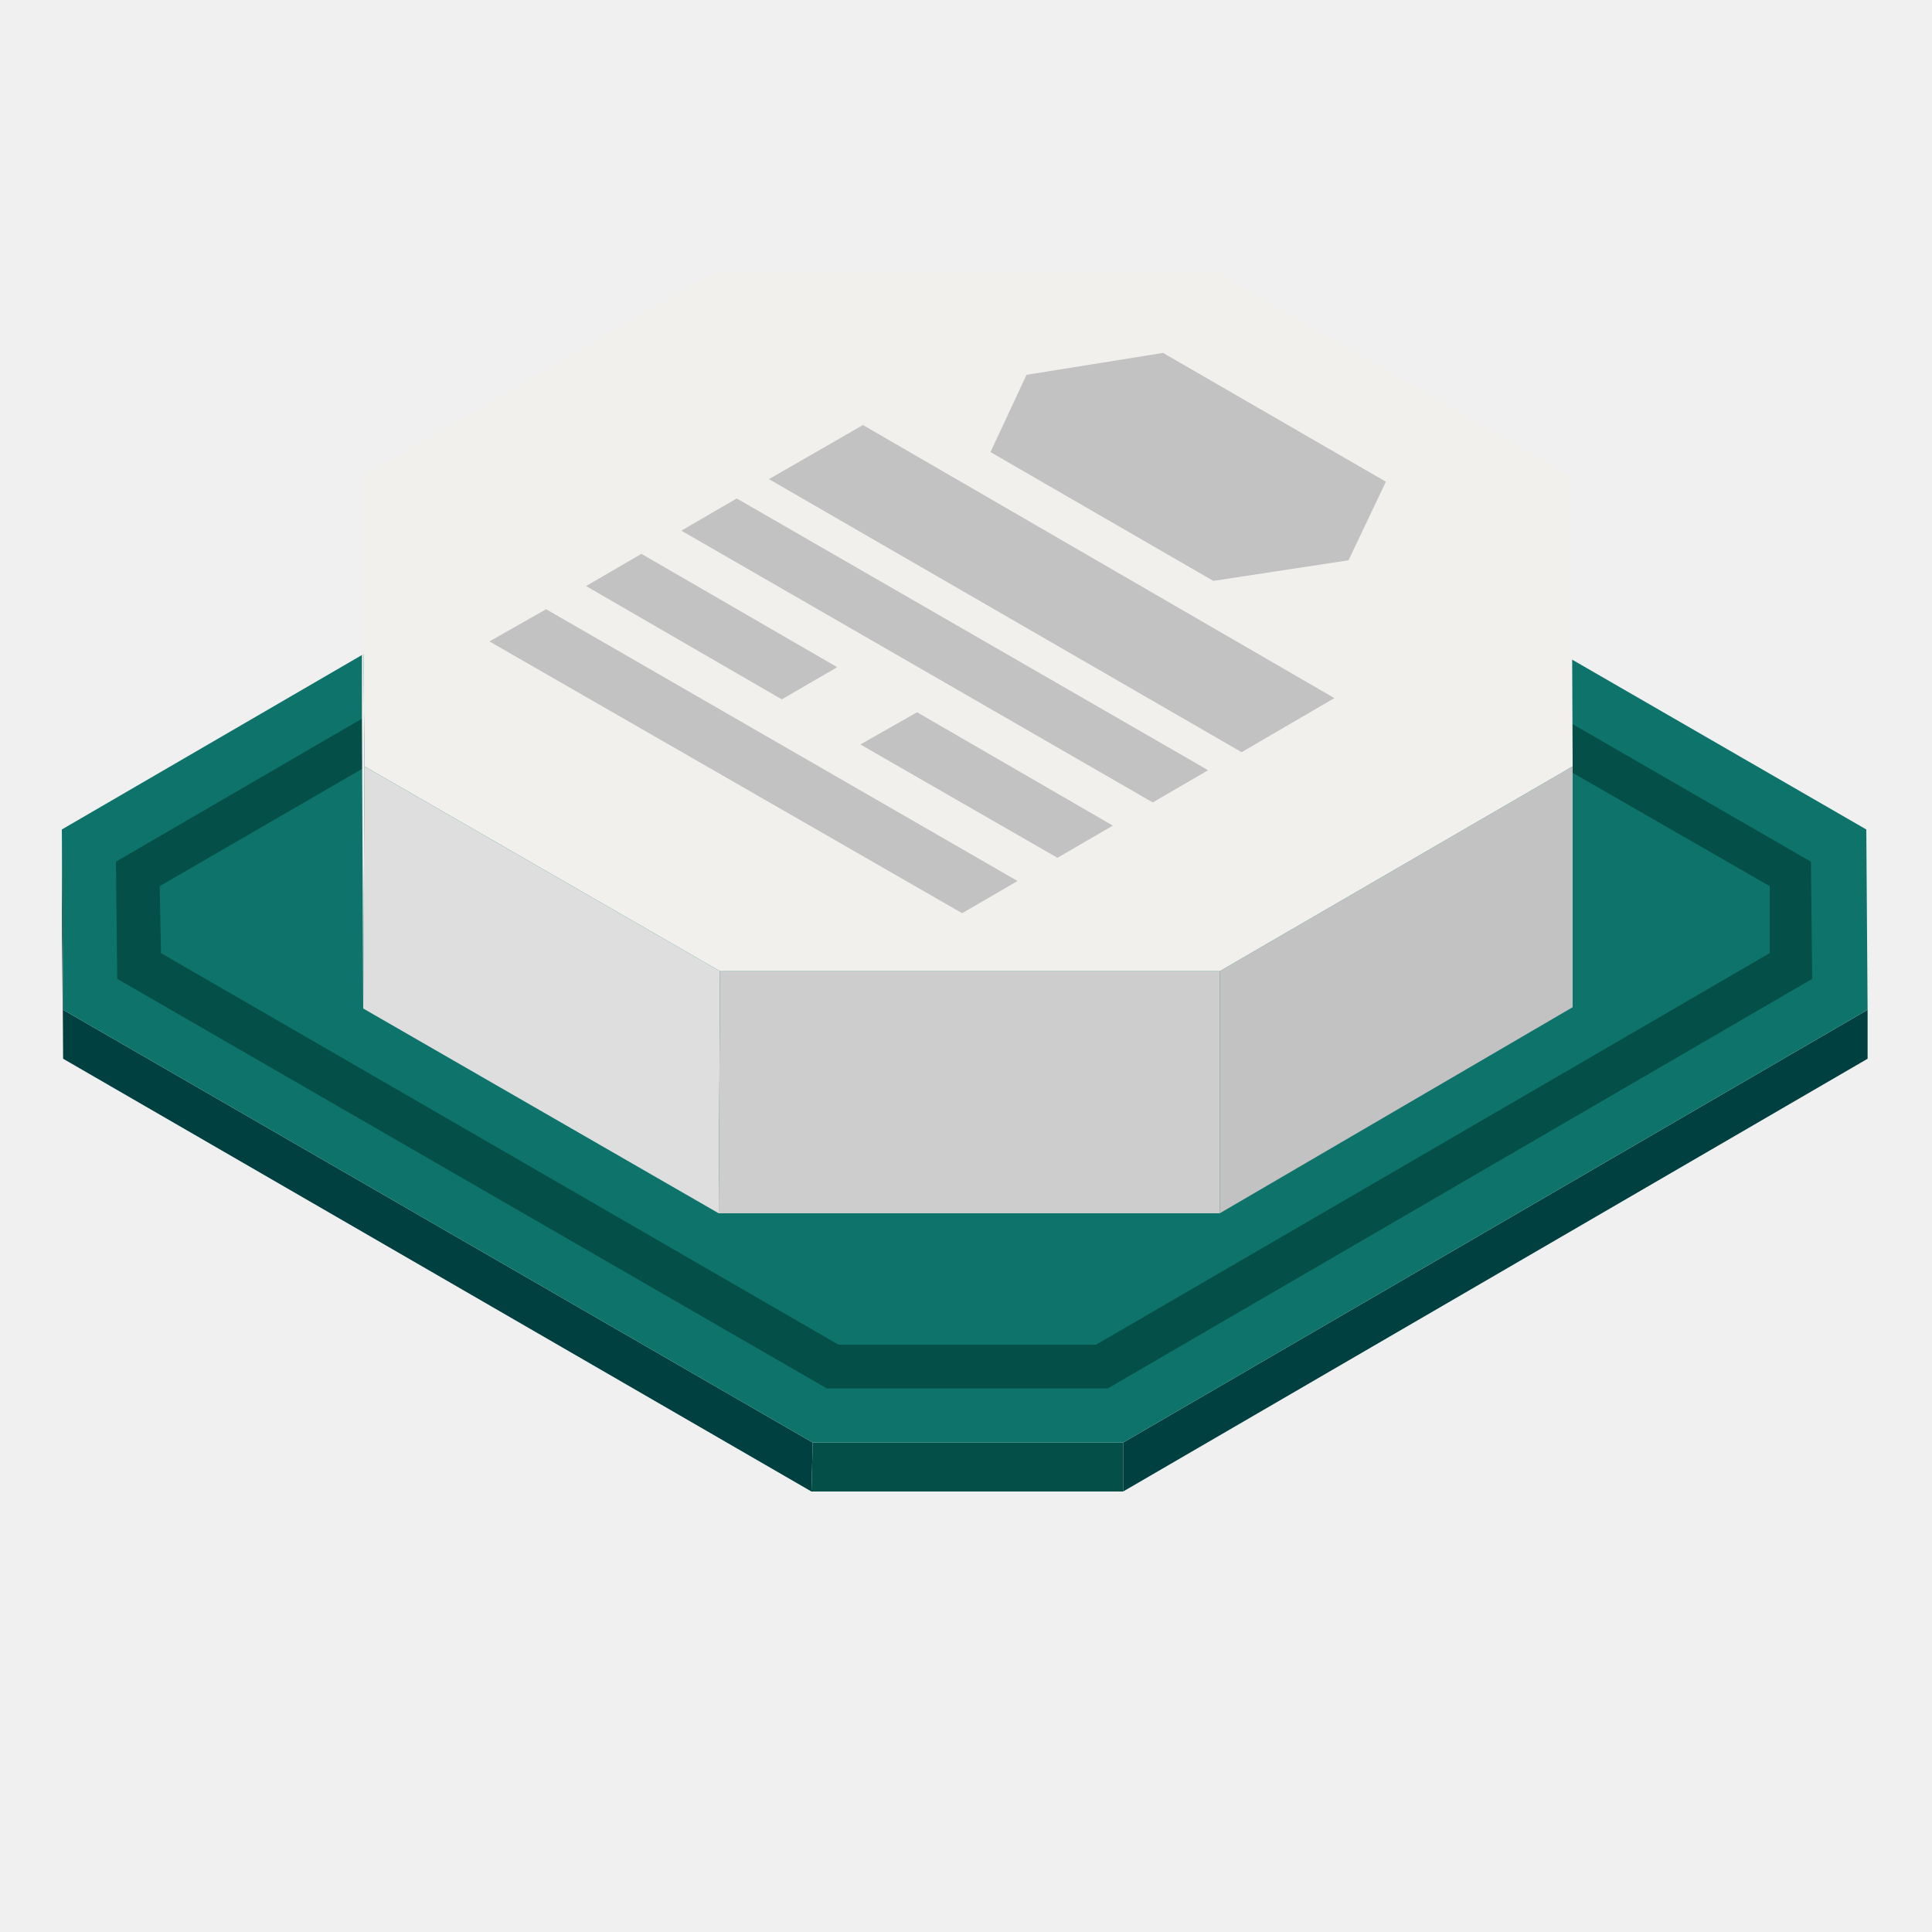
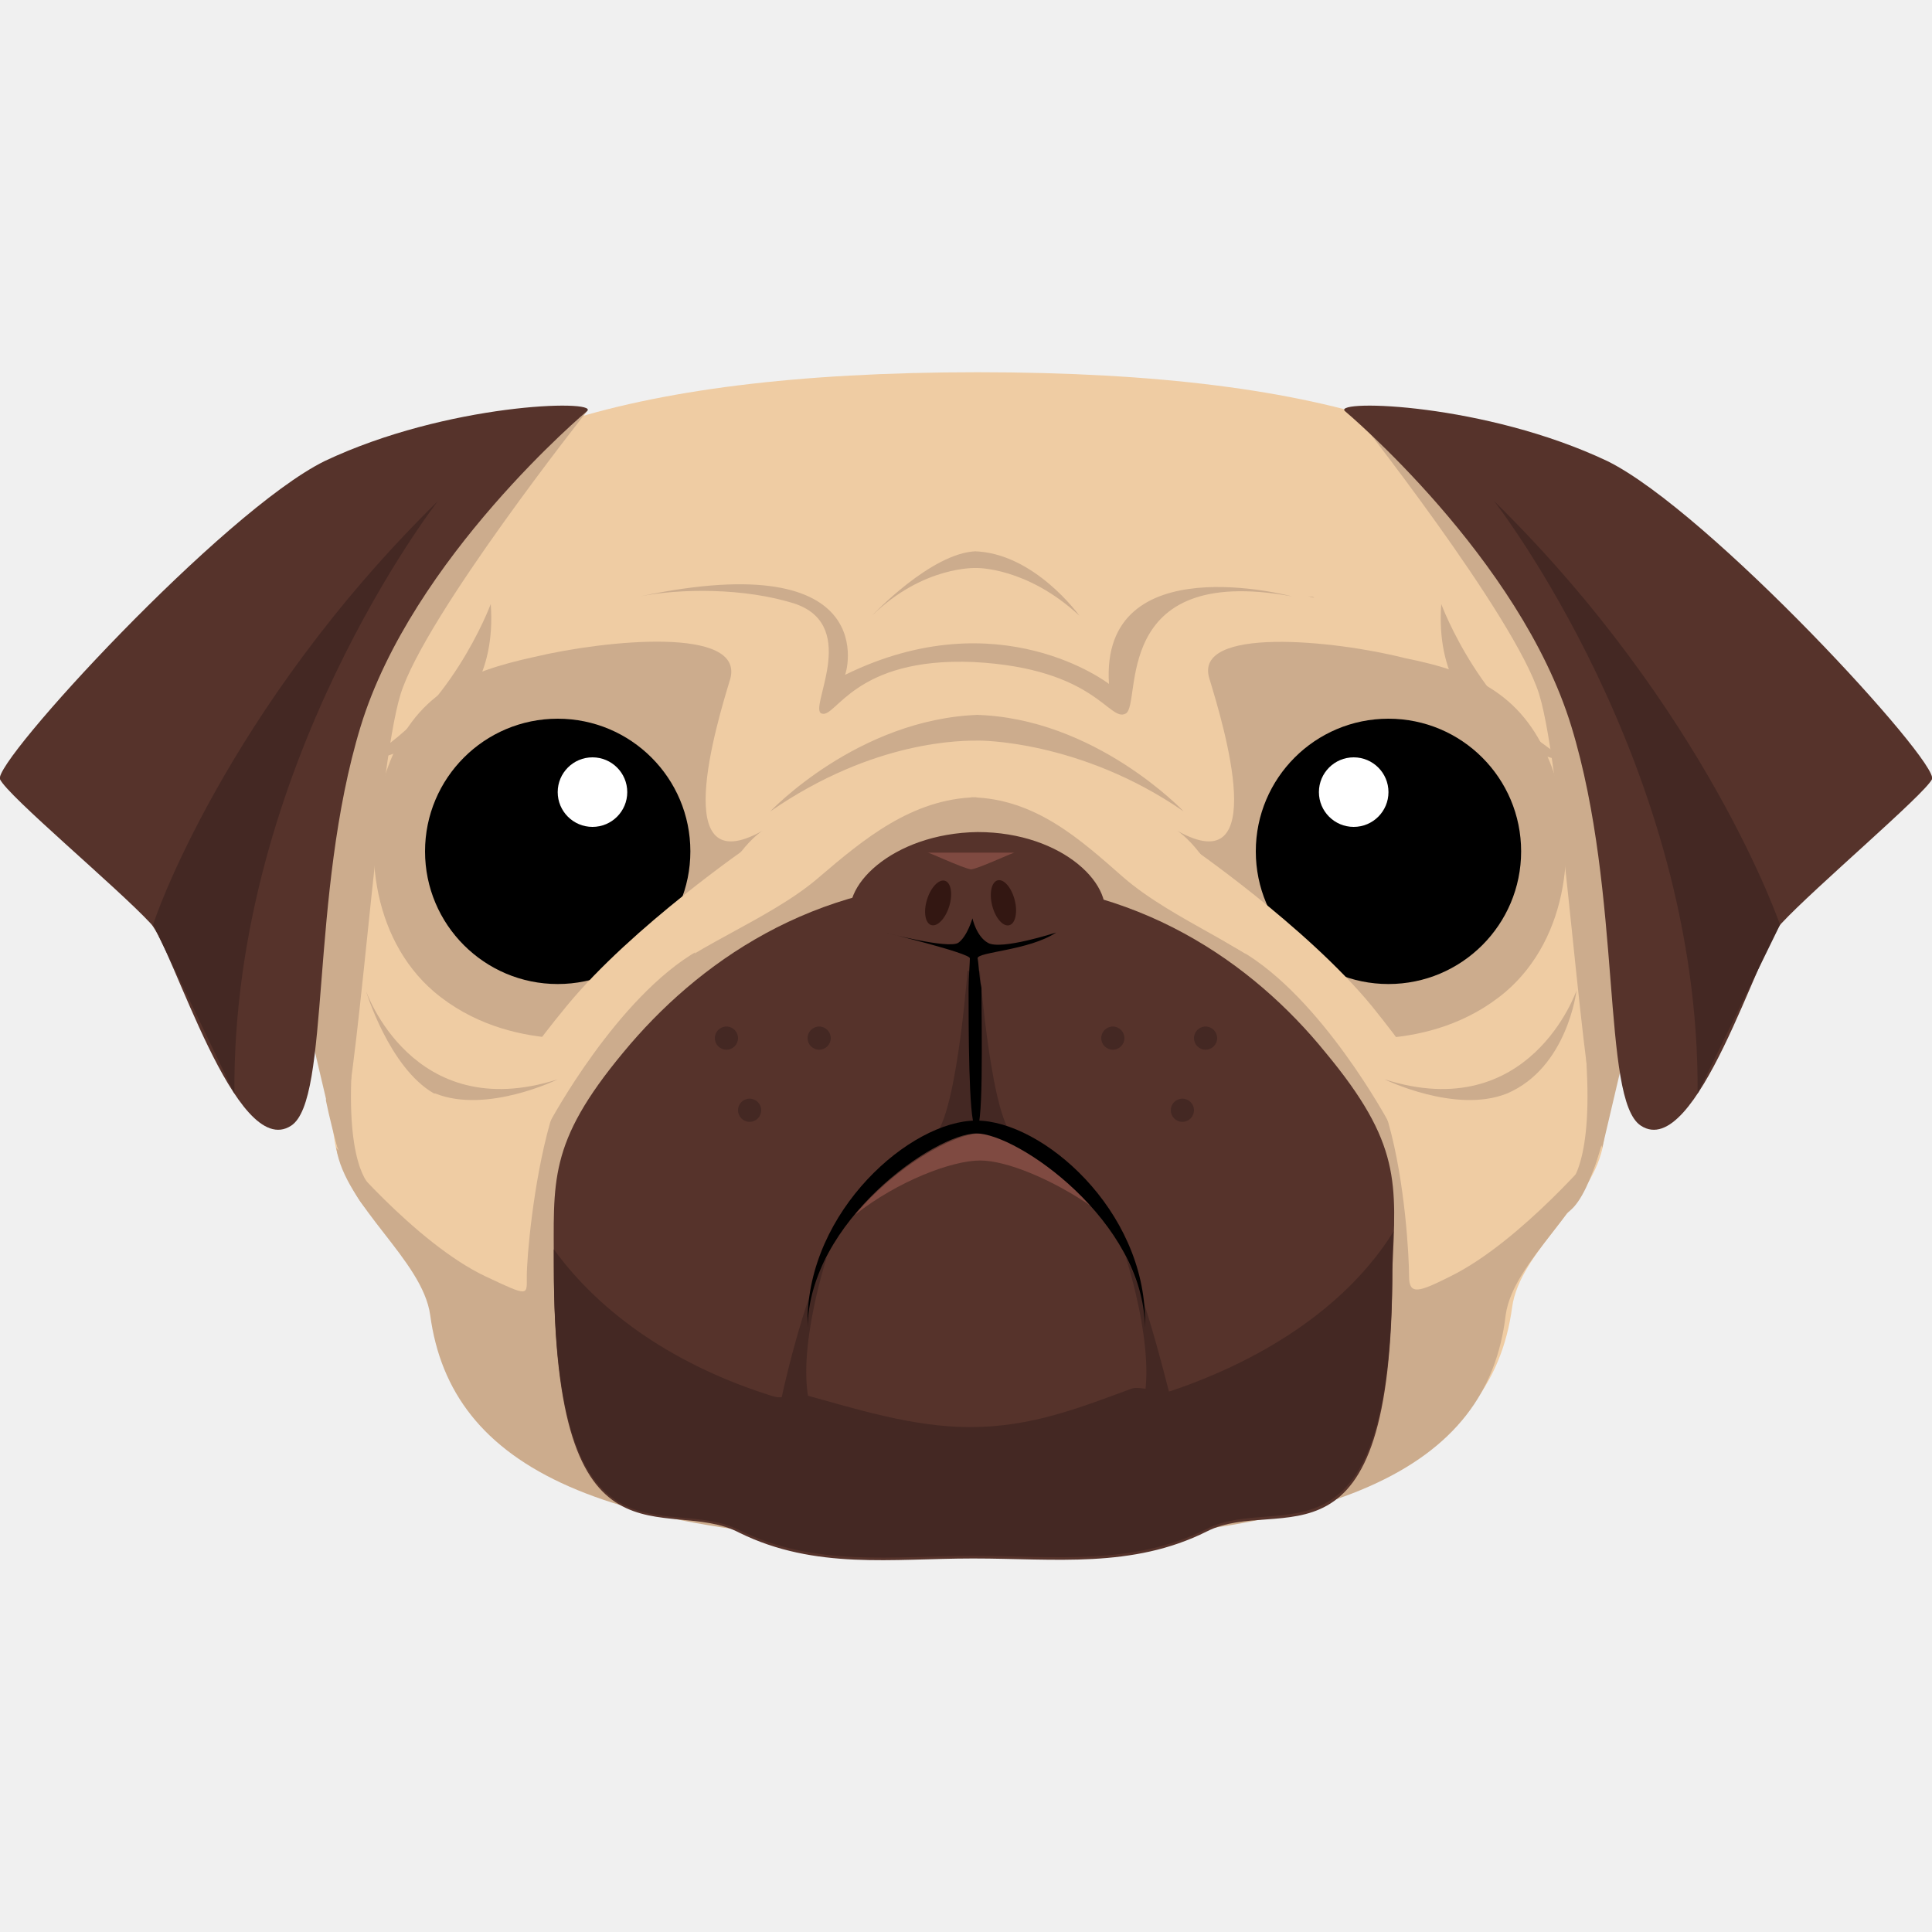
- <svg xmlns="http://www.w3.org/2000/svg" version="1.1" id="Capa_1" x="0px" y="0px" viewBox="0 0 150 150" style="enable-background:new 0 0 150 150;" xml:space="preserve">
+ <svg xmlns="http://www.w3.org/2000/svg" version="1.1" id="Layer_1" x="0px" y="0px" viewBox="0 0 150 150" style="enable-background:new 0 0 150 150;" xml:space="preserve">
  <style type="text/css">
- 	.Sombra_x0020_paralela{fill:none;}
- 	.Neón_x0020_azul_x0020_grueso{fill:none;stroke:#0073BC;stroke-width:10;stroke-linecap:round;stroke-linejoin:round;}
- 	.Agua_x0020_iluminada{fill:url(#SVGID_1_);stroke:#FFFFFF;stroke-width:0.25;stroke-miterlimit:1;}
- 	.Resalte_x0020_en_x0020_negro_x0020_{fill:url(#SVGID_2_);stroke:#FFFFFF;stroke-width:0.363;stroke-miterlimit:1;}
- 	.Coco_GS{fill-rule:evenodd;clip-rule:evenodd;fill:#FFDD00;}
- 	.st0{enable-background:new    ;}
- 	.st1{fill:#1B1C1E;}
- 	.st2{fill:#014040;}
- 	.st3{fill:#045049;}
- 	.st4{fill:#0E746B;}
- 	.st5{fill:#F2F0ED;}
- 	.st6{fill:#C2C2C2;}
- 	.st7{fill:#DEDEDE;}
- 	.st8{fill:#CDCDCD;}
+ 	.st0{fill:#EFCCA3;}
+ 	.st1{fill:#CCAC8D;}
+ 	.st2{fill:#FFFFFF;}
+ 	.st3{fill:#56332B;}
+ 	.st4{fill:#442823;}
+ 	.st5{fill:#7F4A41;}
+ 	.st6{fill:#331712;}
</style>
-   <linearGradient id="SVGID_1_" gradientUnits="userSpaceOnUse" x1="0" y1="0" x2="6.123234e-17" y2="-1">
-     <stop offset="0" style="stop-color:#1D59F4" />
-     <stop offset="0.618" style="stop-color:#2D65EE" />
-     <stop offset="0.629" style="stop-color:#3864F3" />
-     <stop offset="0.983" style="stop-color:#00DDFC" />
-   </linearGradient>
-   <linearGradient id="SVGID_2_" gradientUnits="userSpaceOnUse" x1="0" y1="0" x2="6.123234e-17" y2="-1">
-     <stop offset="0" style="stop-color:#060606" />
-     <stop offset="0.618" style="stop-color:#000000" />
-     <stop offset="0.629" style="stop-color:#000000" />
-     <stop offset="0.983" style="stop-color:#000000" />
-   </linearGradient>
  <g>
+     <path class="st0" d="M125.5,57.7c-0.2-5.2,0.5-9.7-1.9-13.6C118,34.5,104,28.9,75.9,28.9v0.8h-0.6h0.6v-0.8   c-28.1,0-42.8,5.6-48.5,15.3c-2.2,4-2,8.4-2.3,13.6c-0.2,4.1-2.1,8.4-1.3,13.1c0.9,6.1,1.3,12.2,2.2,17.8c0.7,4.6,7,8.4,7.6,12.8   c1.6,11.9,14,17.4,42.1,17.4v0.9h-0.7h0.8v-0.9c28.1,0,40-5.5,41.6-17.4c0.6-4.4,6.4-8.2,7.1-12.8c0.9-5.6,1.3-11.7,2.2-17.8   C127.6,66.2,125.8,61.8,125.5,57.7L125.5,57.7z" />
+     <path class="st1" d="M75.4,61.9c5,0.1,8.5,3.3,11.8,6.2c3.9,3.4,10.4,5.7,13.1,8.7c2.7,2.9,6.2,5.9,7.5,10.4   c1.3,4.6,1.6,10.4,1.6,11.9c0,1.5,0.8,1.2,3.2,0c5.5-2.7,11.6-10,11.6-10c-0.7,4.6-6.7,8.7-7.3,13c-1.4,11.9-13,17.7-41.7,17.7   h-0.1h0.7" />
+     <path class="st1" d="M93.9,52.7c1.1,3.6,4.8,15.9-2.5,11.8c0,0,3,1.8,4.9,8.4c2,6.7,6.8,7.5,6.8,7.5S111,82,116.9,77   c4.9-4.2,5.7-11.7,3.6-17.4c-2.1-5.6-5.9-7.4-11.4-8.5C103.6,49.7,92.6,48.6,93.9,52.7z" />
+     <circle cx="107.8" cy="66.1" r="10.3" />
+     <circle class="st2" cx="105.1" cy="61.5" r="2.7" />
+     <path class="st0" d="M92.2,65.6c0,0,9.2,6.3,14.3,12.5c5,6.2,4.9,7.4,4.9,7.4l-3.6,1.6c0,0-5.2-9.7-11.5-13.3   c-6.4-3.6-7.1-6.7-7.1-6.7L92.2,65.6L92.2,65.6z" />
+     <path class="st1" d="M75.8,61.9c-5,0.1-8.8,3.3-12.2,6.2c-3.9,3.4-10.7,5.7-13.3,8.7c-2.7,2.9-6.3,5.9-7.6,10.4   c-1.3,4.6-1.8,10.4-1.8,11.9c0,1.5,0.2,1.6-3.2,0c-5.5-2.6-11.6-10-11.6-10c0.7,4.6,6.7,8.7,7.3,13c1.6,11.9,13.2,17.7,41.9,17.7   h0.6" />
+     <path class="st3" d="M102.9,81.7c-5.6-6.9-14.6-13.3-27.2-13.3h-0.1c-12.5,0-21.5,6.4-27.2,13.3c-5.9,7.1-5.4,10-5.4,16.7   c0,24.6,8.7,17.6,14.4,20.6c5.9,2.9,11.9,2,18.1,2h0.1c6.3,0,12.3,0.8,18.1-2.1c5.7-2.9,14.4,4.3,14.4-20.3   C108.4,91.8,108.8,88.8,102.9,81.7L102.9,81.7z" />
+     <path class="st4" d="M75.2,74.4c0,0-0.8,11.4-2.5,13.6l3-0.7L75.2,74.4z" />
+     <path class="st4" d="M76,74.4c0,0,0.8,11.4,2.5,13.6l-3-0.7L76,74.4z" />
+     <path class="st3" d="M66.2,71.7c-1.2-2.7,3-7,9.7-7.1c6.7,0,10.9,4.3,9.7,7.1c-1.2,2.8-5.4,3.6-9.7,3.7   C71.7,75.3,67.3,74.5,66.2,71.7L66.2,71.7z" />
+     <path d="M75.9,74.4c0-0.5,4-0.6,6.1-2c0,0-4.3,1.4-5.3,0.8c-0.9-0.5-1.2-1.9-1.2-1.9s-0.4,1.4-1.1,1.9c-0.8,0.5-5.7-0.8-5.7-0.8   s6.6,1.6,6.6,2c0,0.4-0.1,1.5-0.1,2.3c0,2.9,0,10.2,0.5,10.8c0.7,1.1,0.5-7.8,0.5-10.8C76,75.8,76,74.9,75.9,74.4z" />
+     <path class="st5" d="M76.1,90.1c2,0,5.5,1.4,8.7,3.6c-3-3.4-6.7-5.7-8.7-5.7c-2.1,0-6.6,2.6-9.7,6.3C69.7,91.7,73.9,90.1,76.1,90.1   z" />
+     <path class="st4" d="M75.3,110.8c-4.4,0-8.8-1.4-12.8-2.5c-0.8-0.2-1.6,0.4-2.5,0.1c-7.4-2.3-13.3-6.3-17-11.4v1.2   c0,24.6,8.7,17.7,14.4,20.6c5.9,2.9,11.9,2,18.1,2h0.1c6.3,0,12.3,0.8,18.1-2.1c5.7-2.9,14.4,4.2,14.4-20.4c0-0.9,0-1.9,0.1-2.7   c-3.4,5.5-9.6,9.8-17.3,12.4c-0.7,0.2-2.3-0.4-3-0.2C83.8,109.3,80.1,110.8,75.3,110.8L75.3,110.8z" />
+     <path class="st4" d="M64.2,97.6c0,0-2.9,8.8-0.9,12.6l-2.7-1.2C60.5,109.1,62.5,100.2,64.2,97.6z M87.4,97.6c0,0,2.9,8.8,0.9,12.6   l2.7-1.2C91,109.1,88.9,100.2,87.4,97.6L87.4,97.6z" />
+     <path class="st1" d="M56.7,52.7c-1.1,3.6-4.8,15.9,2.5,11.8c0,0-3,1.8-4.9,8.4c-1.9,6.7-6.8,7.5-6.8,7.5S39.6,82,33.7,77   c-4.9-4.2-5.7-11.7-3.6-17.4S36,52.2,41.5,51C47,49.7,57.8,48.6,56.7,52.7L56.7,52.7z" />
+     <path d="M75.8,88c3.2,0,13,6.8,13.1,15.1v-0.5c0-8.7-8-15.6-13.1-15.6s-13.1,7-13.1,15.6v0.5C62.8,94.8,72.6,88,75.8,88z" />
+     <ellipse transform="matrix(0.9683 -0.2498 0.2498 0.9683 -15.0346 21.6743)" class="st6" cx="77.9" cy="70.1" rx="0.9" ry="1.8" />
+     <ellipse transform="matrix(0.2963 -0.9551 0.9551 0.2963 -15.6878 118.8643)" class="st6" cx="72.8" cy="70.1" rx="1.8" ry="0.9" />
+     <circle cx="43.3" cy="66.1" r="10.3" />
+     <circle class="st2" cx="46" cy="61.5" r="2.7" />
+     <path class="st5" d="M78.8,66.2c0-0.1-2.7,1.2-3.4,1.3c-0.7-0.1-3.4-1.4-3.4-1.3H78.8z" />
+     <path class="st0" d="M58.3,65.6c0,0-9.2,6.3-14.3,12.5s-4.9,7.4-4.9,7.4l3.6,1.6c0,0,5.2-9.7,11.5-13.3s7.1-6.7,7.1-6.7L58.3,65.6z   " />
+     <path class="st1" d="M38.1,46.9c0,0-3.2,8.7-10.2,12.3C27.9,59.2,38.9,57.9,38.1,46.9z M111.9,46.9c0,0,3.2,8.7,10.2,12.3   C122.1,59.2,111.1,57.9,111.9,46.9z M91.9,63c0,0-6.9-7.3-16.2-7.5h0.1H76C66.6,55.8,59.8,63,59.8,63c8.1-5.6,15-5.5,16.2-5.5   C75.9,57.5,83.8,57.4,91.9,63L91.9,63z M83.8,47.8c0,0-3.5-4.9-8.2-5h0.2c-3.5,0.1-8.1,5-8.1,5c4-3.9,8.1-3.7,8.1-3.7   S79.7,44,83.8,47.8z M43.3,83.8c0,0-5.5,2.7-9.5,1.1h-0.1c-3.5-2-5.3-8-5.3-8S32,87.4,43.3,83.8z M107.5,83.8c0,0,5.5,2.7,9.5,1.1   c4.7-2,5.4-8,5.4-8S118.8,87.4,107.5,83.8z" />
+     <path class="st1" d="M49.7,46.3c3-0.6,8.1-0.7,12.1,0.6c5,1.8,0.9,8.2,2,8.5c1.1,0.4,2.5-4.4,11.8-4c9.5,0.5,10.5,4.7,11.8,4   c1.3-0.7-1.3-11.7,12.9-9.1c0,0-14.9-4-14.2,6.8c0,0-8.5-6.6-20.5-0.7C65.7,52.4,68.7,42.3,49.7,46.3z M101.5,46.3   c0.2,0,0.4,0.1,0.5,0.1C102.1,46.4,101.9,46.3,101.5,46.3z M45.6,31.9c0,0-12.6,15.9-14.5,22c-1.9,6.2-3.3,31.6-4.9,35.2l-5.9-25.1   L31,38L45.6,31.9L45.6,31.9z M105,31.9c0,0,12.6,15.9,14.5,22c1.9,6.2,3.3,31.6,4.9,35.2l5.9-25.1L119.5,38L105,31.9L105,31.9z" />
+     <path class="st3" d="M104.4,31.9c0,0,13.6,11.4,17.6,24.5s2.3,29,5.4,31c4.3,2.8,9.2-13.9,10.9-15.7c2.6-2.8,11.1-10,11.7-11.2   c0.6-1.3-17.3-20.8-25.2-24.7C115.3,31.3,103.6,31,104.4,31.9L104.4,31.9z" />
+     <path class="st4" d="M116,38.9c0,0,16,20.5,15.8,46l6.4-13.1C138.2,71.8,132.5,55.1,116,38.9L116,38.9z" />
+     <path class="st3" d="M45.6,31.9c0,0-13.6,11.4-17.6,24.5s-2.3,29-5.4,31c-4.3,2.8-9.2-13.9-10.9-15.7C9.1,68.9,0.6,61.8,0,60.5   s17.3-20.8,25.2-24.7C34.7,31.3,46.4,31,45.6,31.9L45.6,31.9z" />
+     <path class="st4" d="M34,38.9c0,0-16,20.5-15.8,46l-6.3-13.1C11.8,71.8,17.5,55.1,34,38.9z" />
+     <path class="st1" d="M25.3,85.4c0,0,1.2,6.3,3,8.3s0.6-1.5,0.6-1.5s-2-1.1-1.6-9.1C27.6,75,25.3,85.4,25.3,85.4L25.3,85.4z    M125.2,85.4c0,0-1.2,6.3-3,8.3c-1.9,2-0.6-1.5-0.6-1.5s2-1.1,1.6-9.1S125.2,85.4,125.2,85.4L125.2,85.4z" />
    <g>
-       <g class="st0">
-         <g>
-           <polygon class="st1" points="4.9,78.4 4.9,82.2 4.8,70.6 4.8,64.4     " />
-         </g>
-         <g>
-           <polygon class="st2" points="145,78.4 145,82.2 87.2,115.8 87.2,112     " />
-         </g>
-         <g>
-           <polygon class="st2" points="63.1,112 63,115.8 4.9,82.2 4.9,78.4     " />
-         </g>
-         <g>
-           <polygon class="st3" points="87.2,112 87.2,115.8 63,115.8 63.1,112     " />
-         </g>
-         <g>
-           <polygon class="st4" points="144.9,64.4 145,78.4 87.2,112 63.1,112 4.9,78.4 4.8,64.4 62.6,30.8 86.7,30.8     " />
-           <g>
-             <path class="st3" d="M64.7,107.8h-0.5L9.1,76L9,66.9l54.7-31.8l21.8,0l55.1,31.8l0.1,9.1L86,107.8L64.7,107.8z M12.5,74       l52.6,30.4l20,0L137.4,74l0-5.2L84.7,38.5h-20L12.4,68.8L12.5,74z" />
-           </g>
-         </g>
-       </g>
+       <circle class="st4" cx="63.6" cy="80.6" r="0.9" />
+       <circle class="st4" cx="58.2" cy="86.2" r="0.9" />
+       <circle class="st4" cx="56.4" cy="80.6" r="0.9" />
    </g>
    <g>
-       <g>
-         <g class="st0">
-           <g>
-             <polygon class="st5" points="28.3,59.5 28.2,78.3 28.1,55.7 28.1,37      " />
-           </g>
-           <g>
-             <polygon class="st6" points="122.1,59.5 122.1,78.2 94.7,94.2 94.7,75.4      " />
-           </g>
-           <g>
-             <polygon class="st7" points="55.9,75.4 55.8,94.2 28.2,78.3 28.3,59.5      " />
-           </g>
-           <g>
-             <polygon class="st8" points="94.7,75.4 94.7,94.2 55.8,94.2 55.9,75.4      " />
-           </g>
-           <g>
-             <polygon class="st5" points="122,37 122.1,59.5 94.7,75.4 55.9,75.4 28.3,59.5 28.1,37 55.5,21.1 94.4,21.1      " />
-           </g>
-         </g>
-       </g>
-       <polygon class="st6" points="94.2,45.1 104.7,43.5 107.6,37.4 90.3,27.4 79.7,29.1 76.9,35.1   " />
-       <g>
-         <polygon class="st6" points="96.4,58.4 59.7,37.2 67,33 103.6,54.2    " />
-         <polygon class="st6" points="89.5,62.3 52.9,41.2 57.2,38.7 93.8,59.8    " />
-         <polygon class="st6" points="74.7,70.9 38,49.8 42.4,47.3 79,68.4    " />
-         <g>
-           <polygon class="st6" points="60.7,54.3 45.5,45.5 49.8,43 65,51.8     " />
-           <polygon class="st6" points="82.1,66.6 66.8,57.8 71.2,55.3 86.4,64.1     " />
-         </g>
-       </g>
+       <circle class="st4" cx="86.4" cy="80.6" r="0.9" />
+       <circle class="st4" cx="91.8" cy="86.2" r="0.9" />
+       <circle class="st4" cx="93.6" cy="80.6" r="0.9" />
    </g>
  </g>
</svg>
